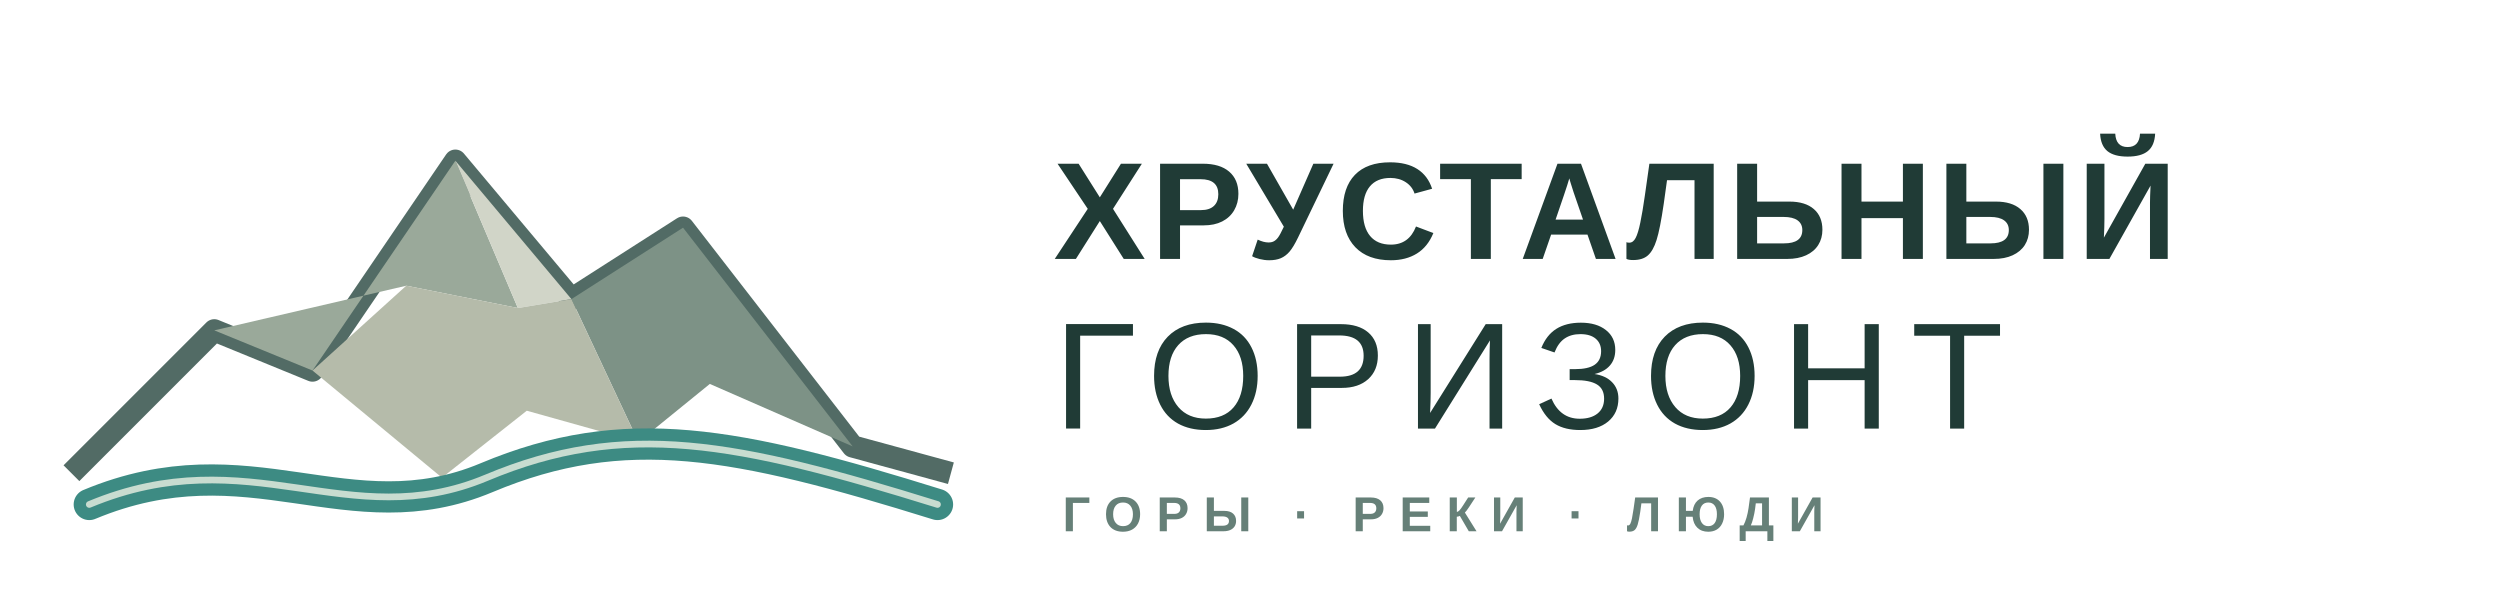
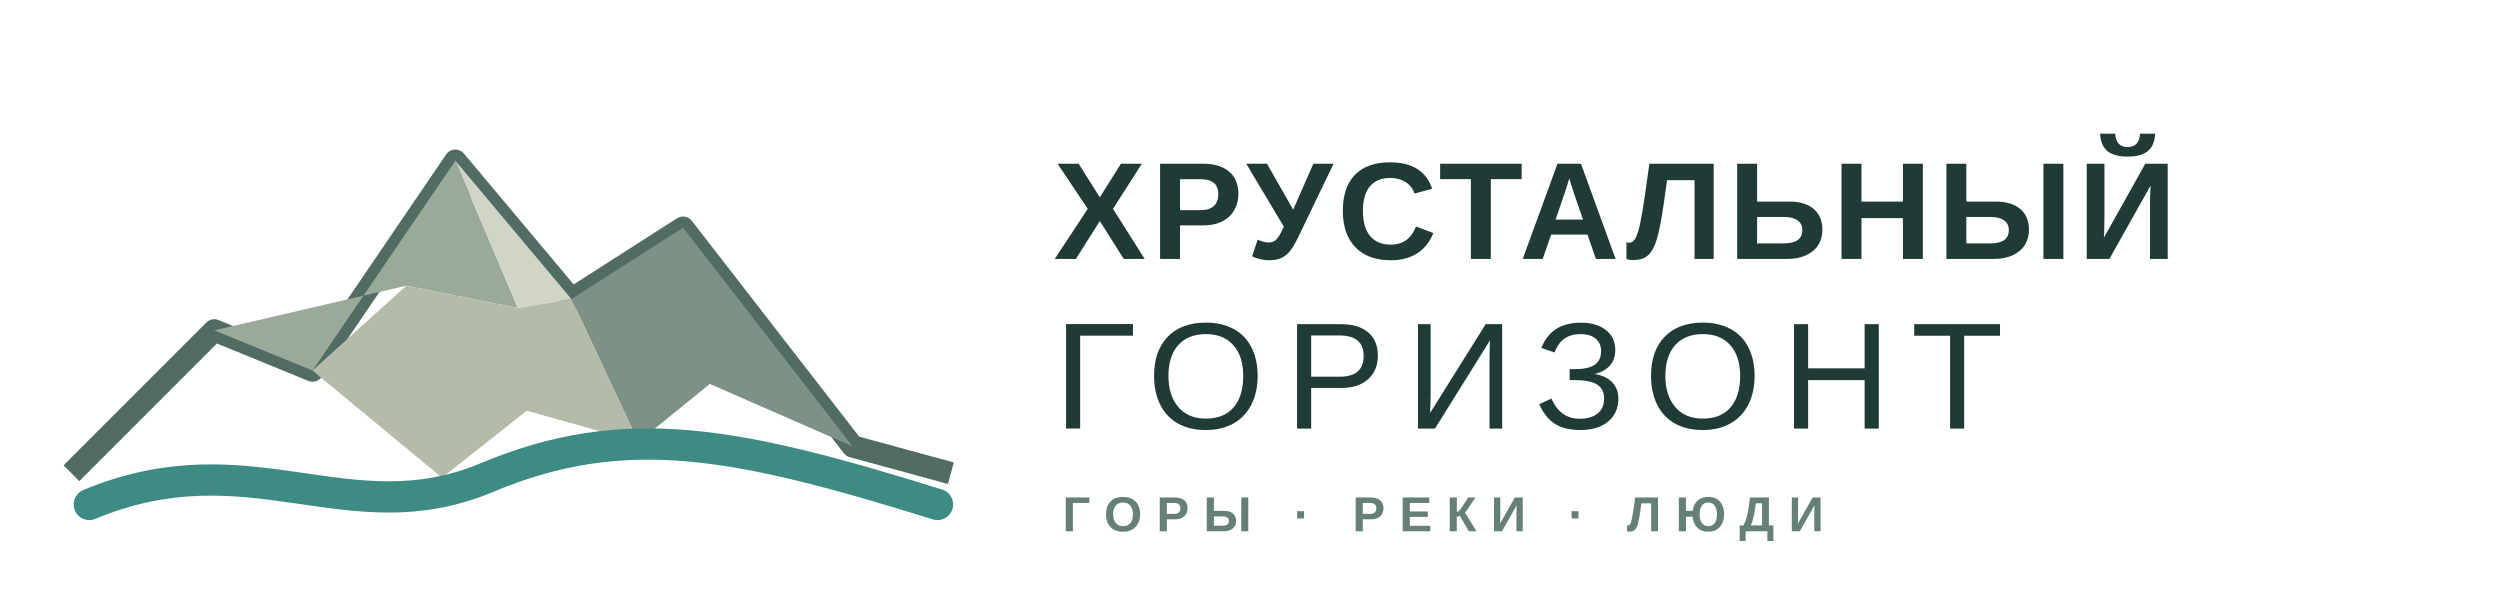
<svg xmlns="http://www.w3.org/2000/svg" viewBox="0 0 560 132" role="img" aria-labelledby="t d">
  <g transform="translate(8 8)">
    <path d="M8 98 40 66 62 75 94 28 120 59 145 43 183 92 205 98" fill="none" stroke="#526b65" stroke-width="5" stroke-linejoin="round" />
    <path d="M40 66 62 75 94 28 108 61 83 56Z" fill="#9aa99a" />
    <path d="M94 28 120 59 108 61Z" fill="#d1d5c8" />
    <path d="M120 59 145 43 183 92 151 78 135 91Z" fill="#7d9286" />
    <path d="M62 75 83 56 108 61 120 59 135 91 110 84 91 99Z" fill="#b5bbaa" />
    <path d="M12 105 C48 90 70 112 101 99 S157 91 202 105" fill="none" stroke="#3d8b83" stroke-width="7" stroke-linecap="round" />
-     <path d="M12 105 C48 90 70 112 101 99 S157 91 202 105" fill="none" stroke="#d7e4d8" stroke-width="1.5" stroke-linecap="round" opacity=".9" />
  </g>
  <g fill="#203b36">
-     <text x="236" y="58" font-family="Arial, sans-serif" font-size="31" font-weight="700" letter-spacing="1.1">ХРУСТАЛЬНЫЙ</text>
-     <text x="236" y="96" font-family="Arial, sans-serif" font-size="34" font-weight="400" letter-spacing="4.4">ГОРИЗОНТ</text>
-     <text x="238" y="119" font-family="Arial, sans-serif" font-size="11" font-weight="600" letter-spacing="3.2" fill="#668078">ГОРЫ · РЕКИ · ЛЮДИ</text>
+     <text x="236" y="58" font-family="Arial,sans-serif" font-size="31" font-weight="700" letter-spacing="1.1">ХРУСТАЛЬНЫЙ</text>
+     <text x="236" y="96" font-family="Arial,sans-serif" font-size="34" font-weight="400" letter-spacing="4.4">ГОРИЗОНТ</text>
+     <text x="238" y="119" font-family="Arial,sans-serif" font-size="11" font-weight="600" letter-spacing="3.2" fill="#668078">ГОРЫ · РЕКИ · ЛЮДИ</text>
  </g>
</svg>
